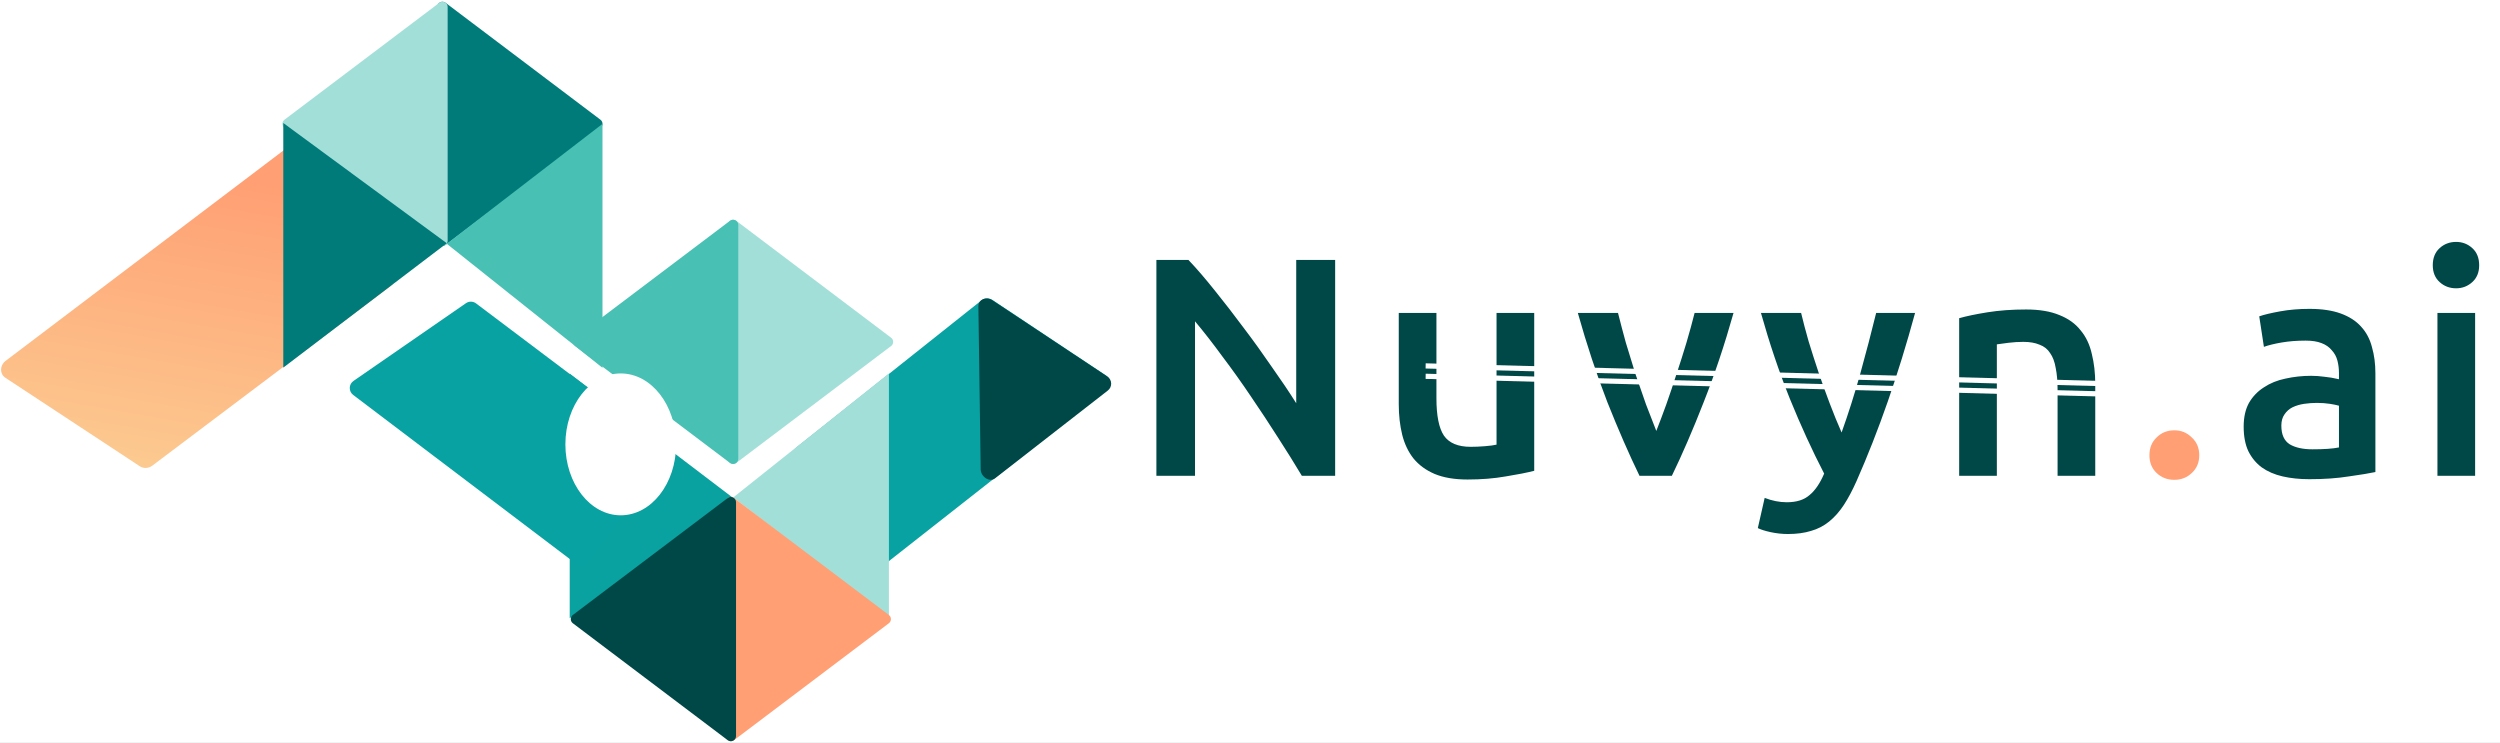
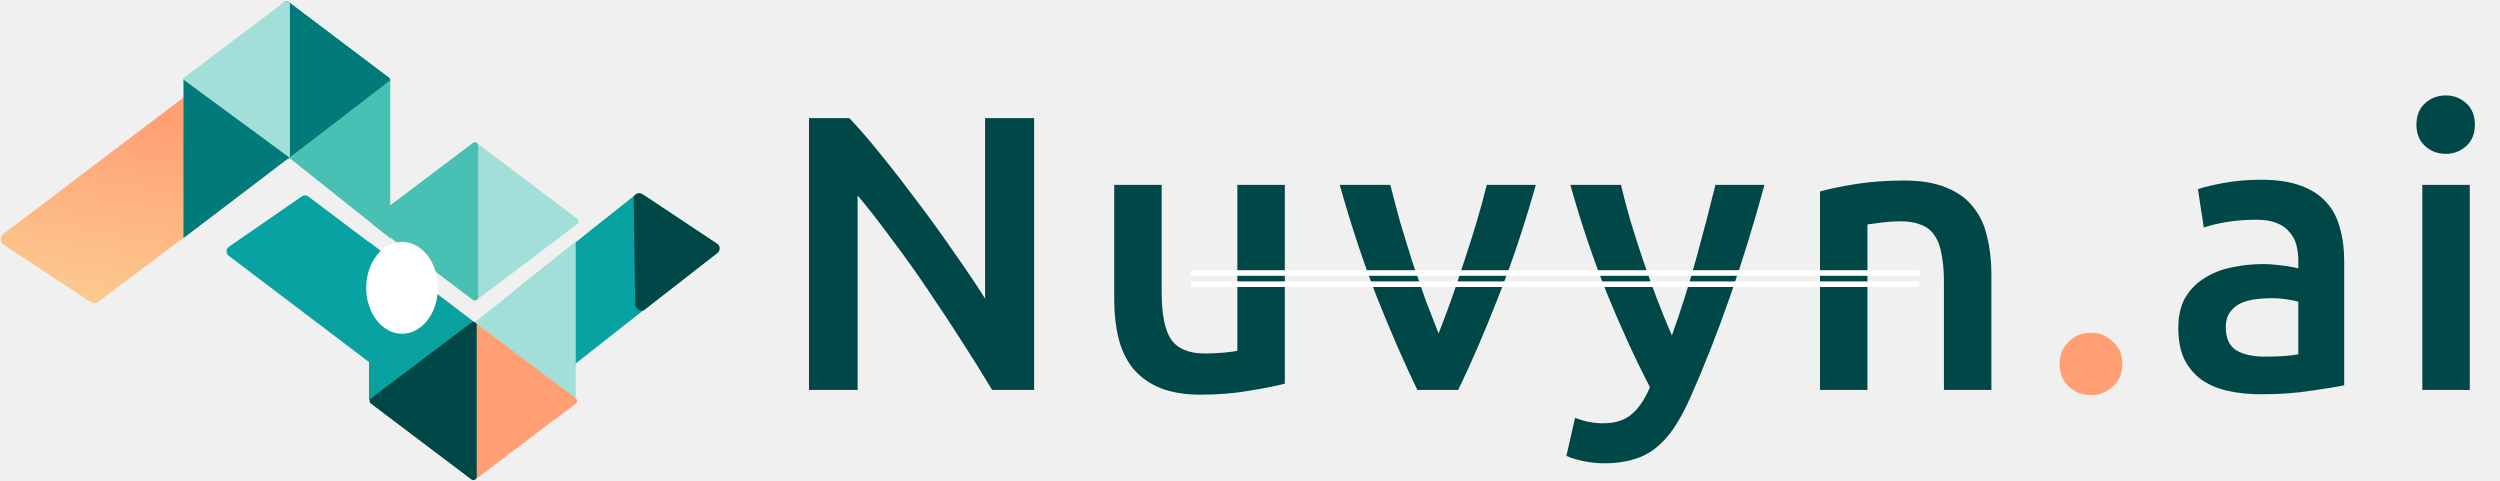
- <svg xmlns="http://www.w3.org/2000/svg" width="1445" height="429" viewBox="0 0 1445 429" fill="none">
-   <g clip-path="url(#clip0_5_2)">
-     <rect width="1445" height="429" fill="white" />
-     <path d="M347.067 73.988C348.657 72.788 348.657 70.4 347.067 69.199L257.546 1.611C255.57 0.119 252.738 1.529 252.738 4.006V139.182C252.738 141.658 255.57 143.068 257.546 141.576L347.067 73.988Z" fill="#007B7A" />
-     <path d="M80.861 269.526C82.983 270.922 85.876 270.763 88.042 269.131L225.624 165.456C228.399 163.364 229.074 159.578 227.131 156.999L174.064 86.577C172.117 83.994 168.282 83.603 165.507 85.704L3.214 208.605C-0.202 211.192 -0.268 216.124 3.083 218.33L80.861 269.526Z" fill="url(#paint0_linear_5_2)" />
+ <svg xmlns="http://www.w3.org/2000/svg" width="2231" height="429" viewBox="0 0 2231 429" fill="none">
+   <g clip-path="url(#clip0_8_28)">
+     <rect width="2231" height="429" fill="white" fill-opacity="0.01" />
+     <path d="M347.067 73.988C348.657 72.788 348.657 70.4 347.067 69.199L257.546 1.611C255.57 0.119 252.739 1.529 252.739 4.006V139.182C252.739 141.658 255.57 143.068 257.546 141.576L347.067 73.988Z" fill="#007B7A" />
+     <path d="M80.861 269.526C82.982 270.922 85.876 270.763 88.042 269.131L225.623 165.456C228.399 163.364 229.074 159.578 227.13 156.999L174.064 86.577C172.117 83.994 168.282 83.603 165.506 85.704L3.214 208.605C-0.202 211.192 -0.268 216.124 3.083 218.33L80.861 269.526Z" fill="url(#paint0_linear_8_28)" />
    <path d="M515.067 199.988C516.657 198.788 516.657 196.4 515.067 195.199L425.546 127.611C423.57 126.119 420.739 127.529 420.739 130.006V265.182C420.739 267.658 423.57 269.068 425.546 267.576L515.067 199.988Z" fill="#A3DFD9" />
    <path d="M164.41 69.199C162.82 70.4 162.82 72.788 164.41 73.988L253.931 141.576C255.908 143.068 258.739 141.658 258.739 139.182V4.005C258.739 1.529 255.908 0.119 253.931 1.611L164.41 69.199Z" fill="#A3DFD9" />
    <path d="M332.41 195.199C330.82 196.4 330.82 198.788 332.41 199.988L421.931 267.576C423.907 269.068 426.738 267.658 426.738 265.182V130.006C426.738 127.529 423.907 126.119 421.931 127.611L332.41 195.199Z" fill="#49C0B4" />
    <path d="M258.239 140.594L163.739 71.094V212.474L258.239 140.594Z" fill="#007B7A" />
    <path d="M258.239 140.907L348.239 71.594V212.594L258.239 140.907Z" fill="#49C0B4" />
-     <path d="M573.762 173.437C571.968 172.243 569.198 172.11 567.5 173.437L460.5 258.5C458.324 260.2 457.3 263.324 459 265.5L505.615 324.367C507.318 326.547 510.468 326.93 512.644 325.221L639.851 225.312C642.528 223.21 642.367 219.105 639.533 217.218L573.762 173.437Z" fill="#09A2A2" />
+     <path d="M573.762 173.437C571.968 172.243 569.198 172.11 567.5 173.437L460.5 258.5C458.324 260.2 457.3 263.324 459 265.5L505.615 324.367C507.319 326.547 510.468 326.93 512.644 325.221L639.851 225.312C642.528 223.21 642.367 219.105 639.533 217.218L573.762 173.437Z" fill="#09A2A2" />
    <path d="M423.792 287.847L329.292 357.347V215.966L423.792 287.847Z" fill="#09A2A0" />
    <path d="M423.792 287.533L513.792 356.847V215.847L423.792 287.533Z" fill="#A3DFD9" />
    <path d="M269.315 175.252C271.087 174.027 273.446 174.075 275.166 175.372L384.481 257.746C386.686 259.408 387.127 262.543 385.465 264.748L340.085 324.97C338.42 327.179 335.278 327.617 333.073 325.946L204.141 228.273C201.428 226.217 201.517 222.11 204.318 220.174L269.315 175.252Z" fill="#09A2A2" />
    <path d="M640.105 217.668C642.907 219.605 642.995 223.715 640.278 225.769L575.094 276.5C571.792 278.997 566.819 275.38 566.837 271.241L565.5 177C565.518 172.979 570.192 171.214 573.5 173.5L640.105 217.668Z" fill="#004847" />
    <path d="M390.792 256.847C390.792 279.49 376.466 297.847 358.792 297.847C341.119 297.847 326.792 279.49 326.792 256.847C326.792 234.203 341.119 215.847 358.792 215.847C376.466 215.847 390.792 234.203 390.792 256.847Z" fill="white" />
    <path d="M513.757 355.452C515.347 356.653 515.347 359.041 513.757 360.241L424.236 427.829C422.259 429.321 419.428 427.911 419.428 425.435V290.258C419.428 287.782 422.259 286.372 424.236 287.864L513.757 355.452Z" fill="#FF9F73" />
    <path d="M331.099 360.241C329.509 359.041 329.509 356.653 331.099 355.452L420.62 287.864C422.597 286.372 425.428 287.782 425.428 290.258V425.435C425.428 427.911 422.597 429.321 420.62 427.829L331.099 360.241Z" fill="#004847" />
-     <path d="M752.457 275C748.377 268.16 743.817 260.84 738.777 253.04C733.737 245.12 728.517 237.2 723.117 229.28C717.717 221.24 712.197 213.5 706.557 206.06C701.037 198.5 695.757 191.72 690.717 185.72V275H668.397V150.26H686.937C691.737 155.3 696.897 161.3 702.417 168.26C707.937 175.1 713.457 182.24 718.977 189.68C724.617 197.12 730.017 204.62 735.177 212.18C740.457 219.62 745.137 226.58 749.217 233.06V150.26H771.717V275H752.457ZM886.779 272.12C882.579 273.2 877.119 274.28 870.399 275.36C863.679 276.56 856.299 277.16 848.259 277.16C840.699 277.16 834.339 276.08 829.179 273.92C824.139 271.76 820.059 268.76 816.939 264.92C813.939 261.08 811.779 256.52 810.459 251.24C809.139 245.84 808.479 239.96 808.479 233.6V180.86H830.259V230.18C830.259 240.26 831.699 247.46 834.579 251.78C837.579 256.1 842.739 258.26 850.059 258.26C852.699 258.26 855.459 258.14 858.339 257.9C861.339 257.66 863.559 257.36 864.999 257V180.86H886.779V272.12ZM947.621 275C941.621 262.64 935.441 248.48 929.081 232.52C922.841 216.44 917.141 199.22 911.981 180.86H935.201C936.521 186.14 938.021 191.84 939.701 197.96C941.501 203.96 943.361 210.02 945.281 216.14C947.321 222.14 949.361 228.02 951.401 233.78C953.561 239.42 955.541 244.52 957.341 249.08C959.141 244.52 961.061 239.42 963.101 233.78C965.141 228.02 967.121 222.14 969.041 216.14C971.081 210.02 973.001 203.96 974.801 197.96C976.601 191.84 978.161 186.14 979.481 180.86H1001.98C996.821 199.22 991.061 216.44 984.701 232.52C978.461 248.48 972.341 262.64 966.341 275H947.621ZM1106.92 180.86C1097.2 216.62 1085.92 249.02 1073.08 278.06C1070.68 283.46 1068.22 288.08 1065.7 291.92C1063.18 295.76 1060.36 298.94 1057.24 301.46C1054.12 303.98 1050.64 305.78 1046.8 306.86C1042.96 308.06 1038.52 308.66 1033.48 308.66C1030.12 308.66 1026.76 308.3 1023.4 307.58C1020.16 306.86 1017.7 306.08 1016.02 305.24L1019.98 287.78C1024.3 289.46 1028.56 290.3 1032.76 290.3C1038.4 290.3 1042.78 288.92 1045.9 286.16C1049.14 283.52 1051.96 279.38 1054.36 273.74C1047.52 260.54 1040.92 246.14 1034.56 230.54C1028.32 214.94 1022.74 198.38 1017.82 180.86H1041.04C1042.24 185.9 1043.68 191.36 1045.36 197.24C1047.16 203.12 1049.08 209.12 1051.12 215.24C1053.16 221.24 1055.32 227.24 1057.6 233.24C1059.88 239.24 1062.16 244.82 1064.44 249.98C1068.28 239.3 1071.88 227.96 1075.24 215.96C1078.6 203.84 1081.66 192.14 1084.42 180.86H1106.92ZM1132.4 183.92C1136.6 182.72 1142.06 181.58 1148.78 180.5C1155.5 179.42 1162.94 178.88 1171.1 178.88C1178.78 178.88 1185.2 179.96 1190.36 182.12C1195.52 184.16 1199.6 187.1 1202.6 190.94C1205.72 194.66 1207.88 199.22 1209.08 204.62C1210.4 209.9 1211.06 215.72 1211.06 222.08V275H1189.28V225.5C1189.28 220.46 1188.92 216.2 1188.2 212.72C1187.6 209.12 1186.52 206.24 1184.96 204.08C1183.52 201.8 1181.48 200.18 1178.84 199.22C1176.32 198.14 1173.2 197.6 1169.48 197.6C1166.72 197.6 1163.84 197.78 1160.84 198.14C1157.84 198.5 1155.62 198.8 1154.18 199.04V275H1132.4V183.92ZM1336.62 259.7C1343.34 259.7 1348.44 259.34 1351.92 258.62V234.5C1350.72 234.14 1348.98 233.78 1346.7 233.42C1344.42 233.06 1341.9 232.88 1339.14 232.88C1336.74 232.88 1334.28 233.06 1331.76 233.42C1329.36 233.78 1327.14 234.44 1325.1 235.4C1323.18 236.36 1321.62 237.74 1320.42 239.54C1319.22 241.22 1318.62 243.38 1318.62 246.02C1318.62 251.18 1320.24 254.78 1323.48 256.82C1326.72 258.74 1331.1 259.7 1336.62 259.7ZM1334.82 178.52C1342.02 178.52 1348.08 179.42 1353 181.22C1357.92 183.02 1361.82 185.54 1364.7 188.78C1367.7 192.02 1369.8 195.98 1371 200.66C1372.32 205.22 1372.98 210.26 1372.98 215.78V272.84C1369.62 273.56 1364.52 274.4 1357.68 275.36C1350.96 276.44 1343.34 276.98 1334.82 276.98C1329.18 276.98 1324.02 276.44 1319.34 275.36C1314.66 274.28 1310.64 272.54 1307.28 270.14C1304.04 267.74 1301.46 264.62 1299.54 260.78C1297.74 256.94 1296.84 252.2 1296.84 246.56C1296.84 241.16 1297.86 236.6 1299.9 232.88C1302.06 229.16 1304.94 226.16 1308.54 223.88C1312.14 221.48 1316.28 219.8 1320.96 218.84C1325.76 217.76 1330.74 217.22 1335.9 217.22C1338.3 217.22 1340.82 217.4 1343.46 217.76C1346.1 218 1348.92 218.48 1351.92 219.2V215.6C1351.92 213.08 1351.62 210.68 1351.02 208.4C1350.42 206.12 1349.34 204.14 1347.78 202.46C1346.34 200.66 1344.36 199.28 1341.84 198.32C1339.44 197.36 1336.38 196.88 1332.66 196.88C1327.62 196.88 1323 197.24 1318.8 197.96C1314.6 198.68 1311.18 199.52 1308.54 200.48L1305.84 182.84C1308.6 181.88 1312.62 180.92 1317.9 179.96C1323.18 179 1328.82 178.52 1334.82 178.52ZM1430.62 275H1408.84V180.86H1430.62V275ZM1432.96 153.32C1432.96 157.4 1431.64 160.64 1429 163.04C1426.36 165.44 1423.24 166.64 1419.64 166.64C1415.92 166.64 1412.74 165.44 1410.1 163.04C1407.46 160.64 1406.14 157.4 1406.14 153.32C1406.14 149.12 1407.46 145.82 1410.1 143.42C1412.74 141.02 1415.92 139.82 1419.64 139.82C1423.24 139.82 1426.36 141.02 1429 143.42C1431.64 145.82 1432.96 149.12 1432.96 153.32Z" fill="#004847" />
-     <path d="M1271.17 263.12C1271.17 267.32 1269.73 270.74 1266.85 273.38C1264.09 276.02 1260.73 277.34 1256.77 277.34C1252.69 277.34 1249.27 276.02 1246.51 273.38C1243.75 270.74 1242.37 267.32 1242.37 263.12C1242.37 258.92 1243.75 255.5 1246.51 252.86C1249.27 250.1 1252.69 248.72 1256.77 248.72C1260.73 248.72 1264.09 250.1 1266.85 252.86C1269.73 255.5 1271.17 258.92 1271.17 263.12Z" fill="#FF9F73" />
-     <line y1="-1.5" x2="450.154" y2="-1.5" transform="matrix(0.999659 0.0261298 -0.0147071 0.999892 824 213)" stroke="white" stroke-width="3" />
-     <line y1="-1.5" x2="450.154" y2="-1.5" transform="matrix(0.999659 0.0261298 -0.0147071 0.999892 824 219)" stroke="white" stroke-width="3" />
+     <path d="M885.389 348C877.455 334.7 868.589 320.467 858.789 305.3C848.989 289.9 838.839 274.5 828.339 259.1C817.839 243.467 807.105 228.417 796.139 213.95C785.405 199.25 775.139 186.067 765.339 174.4V348H721.939V105.45H757.989C767.322 115.25 777.355 126.917 788.089 140.45C798.822 153.75 809.555 167.633 820.289 182.1C831.255 196.567 841.755 211.15 851.789 225.85C862.055 240.317 871.155 253.85 879.089 266.45V105.45H922.839V348H885.389ZM1146.57 342.4C1138.4 344.5 1127.79 346.6 1114.72 348.7C1101.65 351.033 1087.3 352.2 1071.67 352.2C1056.97 352.2 1044.6 350.1 1034.57 345.9C1024.77 341.7 1016.84 335.867 1010.77 328.4C1004.94 320.933 1000.74 312.067 998.171 301.8C995.604 291.3 994.321 279.867 994.321 267.5V164.95H1036.67V260.85C1036.67 280.45 1039.47 294.45 1045.07 302.85C1050.9 311.25 1060.94 315.45 1075.17 315.45C1080.3 315.45 1085.67 315.217 1091.27 314.75C1097.1 314.283 1101.42 313.7 1104.22 313V164.95H1146.57V342.4ZM1264.87 348C1253.21 323.967 1241.19 296.433 1228.82 265.4C1216.69 234.133 1205.61 200.65 1195.57 164.95H1240.72C1243.29 175.217 1246.21 186.3 1249.47 198.2C1252.97 209.867 1256.59 221.65 1260.32 233.55C1264.29 245.217 1268.26 256.65 1272.22 267.85C1276.42 278.817 1280.27 288.733 1283.77 297.6C1287.27 288.733 1291.01 278.817 1294.97 267.85C1298.94 256.65 1302.79 245.217 1306.52 233.55C1310.49 221.65 1314.22 209.867 1317.72 198.2C1321.22 186.3 1324.26 175.217 1326.82 164.95H1370.57C1360.54 200.65 1349.34 234.133 1336.97 265.4C1324.84 296.433 1312.94 323.967 1301.27 348H1264.87ZM1574.62 164.95C1555.72 234.483 1533.79 297.483 1508.82 353.95C1504.15 364.45 1499.37 373.433 1494.47 380.9C1489.57 388.367 1484.09 394.55 1478.02 399.45C1471.95 404.35 1465.19 407.85 1457.72 409.95C1450.25 412.283 1441.62 413.45 1431.82 413.45C1425.29 413.45 1418.75 412.75 1412.22 411.35C1405.92 409.95 1401.14 408.433 1397.87 406.8L1405.57 372.85C1413.97 376.117 1422.25 377.75 1430.42 377.75C1441.39 377.75 1449.9 375.067 1455.97 369.7C1462.27 364.567 1467.75 356.517 1472.42 345.55C1459.12 319.883 1446.29 291.883 1433.92 261.55C1421.79 231.217 1410.94 199.017 1401.37 164.95H1446.52C1448.85 174.75 1451.65 185.367 1454.92 196.8C1458.42 208.233 1462.15 219.9 1466.12 231.8C1470.09 243.467 1474.29 255.133 1478.72 266.8C1483.15 278.467 1487.59 289.317 1492.02 299.35C1499.49 278.583 1506.49 256.533 1513.02 233.2C1519.55 209.633 1525.5 186.883 1530.87 164.95H1574.62ZM1624.16 170.9C1632.33 168.567 1642.95 166.35 1656.01 164.25C1669.08 162.15 1683.55 161.1 1699.41 161.1C1714.35 161.1 1726.83 163.2 1736.86 167.4C1746.9 171.367 1754.83 177.083 1760.66 184.55C1766.73 191.783 1770.93 200.65 1773.26 211.15C1775.83 221.417 1777.11 232.733 1777.11 245.1V348H1734.76V251.75C1734.76 241.95 1734.06 233.667 1732.66 226.9C1731.5 219.9 1729.4 214.3 1726.36 210.1C1723.56 205.667 1719.6 202.517 1714.46 200.65C1709.56 198.55 1703.5 197.5 1696.26 197.5C1690.9 197.5 1685.3 197.85 1679.46 198.55C1673.63 199.25 1669.31 199.833 1666.51 200.3V348H1624.16V170.9ZM2021.27 318.25C2034.34 318.25 2044.25 317.55 2051.02 316.15V269.25C2048.69 268.55 2045.3 267.85 2040.87 267.15C2036.44 266.45 2031.54 266.1 2026.17 266.1C2021.5 266.1 2016.72 266.45 2011.82 267.15C2007.15 267.85 2002.84 269.133 1998.87 271C1995.14 272.867 1992.1 275.55 1989.77 279.05C1987.44 282.317 1986.27 286.517 1986.27 291.65C1986.27 301.683 1989.42 308.683 1995.72 312.65C2002.02 316.383 2010.54 318.25 2021.27 318.25ZM2017.77 160.4C2031.77 160.4 2043.55 162.15 2053.12 165.65C2062.69 169.15 2070.27 174.05 2075.87 180.35C2081.7 186.65 2085.79 194.35 2088.12 203.45C2090.69 212.317 2091.97 222.117 2091.97 232.85V343.8C2085.44 345.2 2075.52 346.833 2062.22 348.7C2049.15 350.8 2034.34 351.85 2017.77 351.85C2006.8 351.85 1996.77 350.8 1987.67 348.7C1978.57 346.6 1970.75 343.217 1964.22 338.55C1957.92 333.883 1952.9 327.817 1949.17 320.35C1945.67 312.883 1943.92 303.667 1943.92 292.7C1943.92 282.2 1945.9 273.333 1949.87 266.1C1954.07 258.867 1959.67 253.033 1966.67 248.6C1973.67 243.933 1981.72 240.667 1990.82 238.8C2000.15 236.7 2009.84 235.65 2019.87 235.65C2024.54 235.65 2029.44 236 2034.57 236.7C2039.7 237.167 2045.19 238.1 2051.02 239.5V232.5C2051.02 227.6 2050.44 222.933 2049.27 218.5C2048.1 214.067 2046 210.217 2042.97 206.95C2040.17 203.45 2036.32 200.767 2031.42 198.9C2026.75 197.033 2020.8 196.1 2013.57 196.1C2003.77 196.1 1994.79 196.8 1986.62 198.2C1978.45 199.6 1971.8 201.233 1966.67 203.1L1961.42 168.8C1966.79 166.933 1974.6 165.067 1984.87 163.2C1995.14 161.333 2006.1 160.4 2017.77 160.4ZM2204.03 348H2161.68V164.95H2204.03V348ZM2208.58 111.4C2208.58 119.333 2206.02 125.633 2200.88 130.3C2195.75 134.967 2189.68 137.3 2182.68 137.3C2175.45 137.3 2169.27 134.967 2164.13 130.3C2159 125.633 2156.43 119.333 2156.43 111.4C2156.43 103.233 2159 96.817 2164.13 92.15C2169.27 87.483 2175.45 85.15 2182.68 85.15C2189.68 85.15 2195.75 87.483 2200.88 92.15C2206.02 96.817 2208.58 103.233 2208.58 111.4Z" fill="#004847" />
+     <path d="M1894 324.9C1894 333.067 1891.2 339.717 1885.6 344.85C1880.23 349.983 1873.7 352.55 1866 352.55C1858.07 352.55 1851.42 349.983 1846.05 344.85C1840.68 339.717 1838 333.067 1838 324.9C1838 316.733 1840.68 310.083 1846.05 304.95C1851.42 299.583 1858.07 296.9 1866 296.9C1873.7 296.9 1880.23 299.583 1885.6 304.95C1891.2 310.083 1894 316.733 1894 324.9Z" fill="#FF9F73" />
+     <line y1="-2.5" x2="650" y2="-2.5" transform="matrix(1 0 0.0114249 0.999935 1062.88 246.145)" stroke="white" stroke-width="5" />
+     <line y1="-2.5" x2="650" y2="-2.5" transform="matrix(1 0 0.0114249 0.999935 1062.88 256.145)" stroke="white" stroke-width="5" />
  </g>
  <defs>
-     <linearGradient id="paint0_linear_5_2" x1="32.674" y1="262.146" x2="63.016" y2="89.899" gradientUnits="userSpaceOnUse">
+     <linearGradient id="paint0_linear_8_28" x1="32.673" y1="262.146" x2="63.016" y2="89.899" gradientUnits="userSpaceOnUse">
      <stop stop-color="#FCCA90" />
      <stop offset="1" stop-color="#FF9F73" />
    </linearGradient>
-     <clipPath id="clip0_5_2">
-       <rect width="1445" height="429" fill="white" />
+     <clipPath id="clip0_8_28">
+       <rect width="2231" height="429" fill="white" />
    </clipPath>
  </defs>
</svg>
